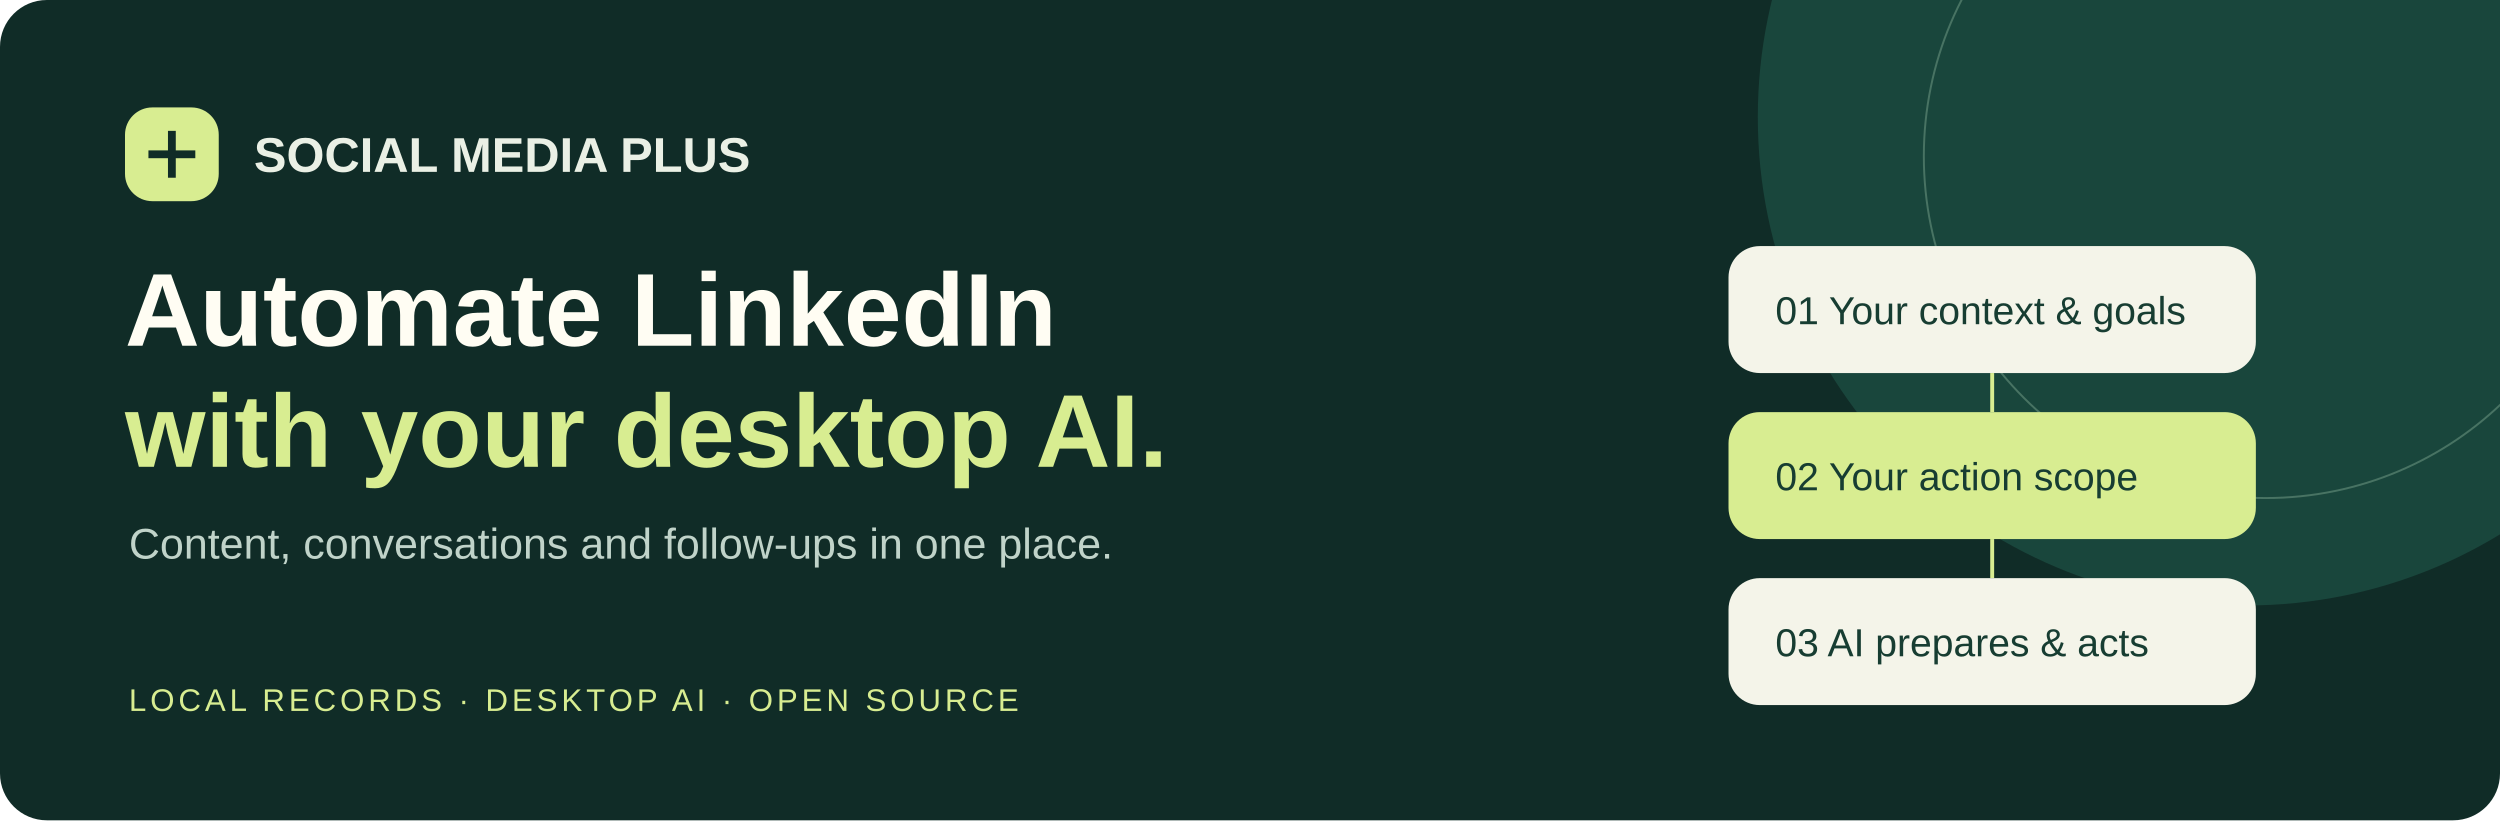
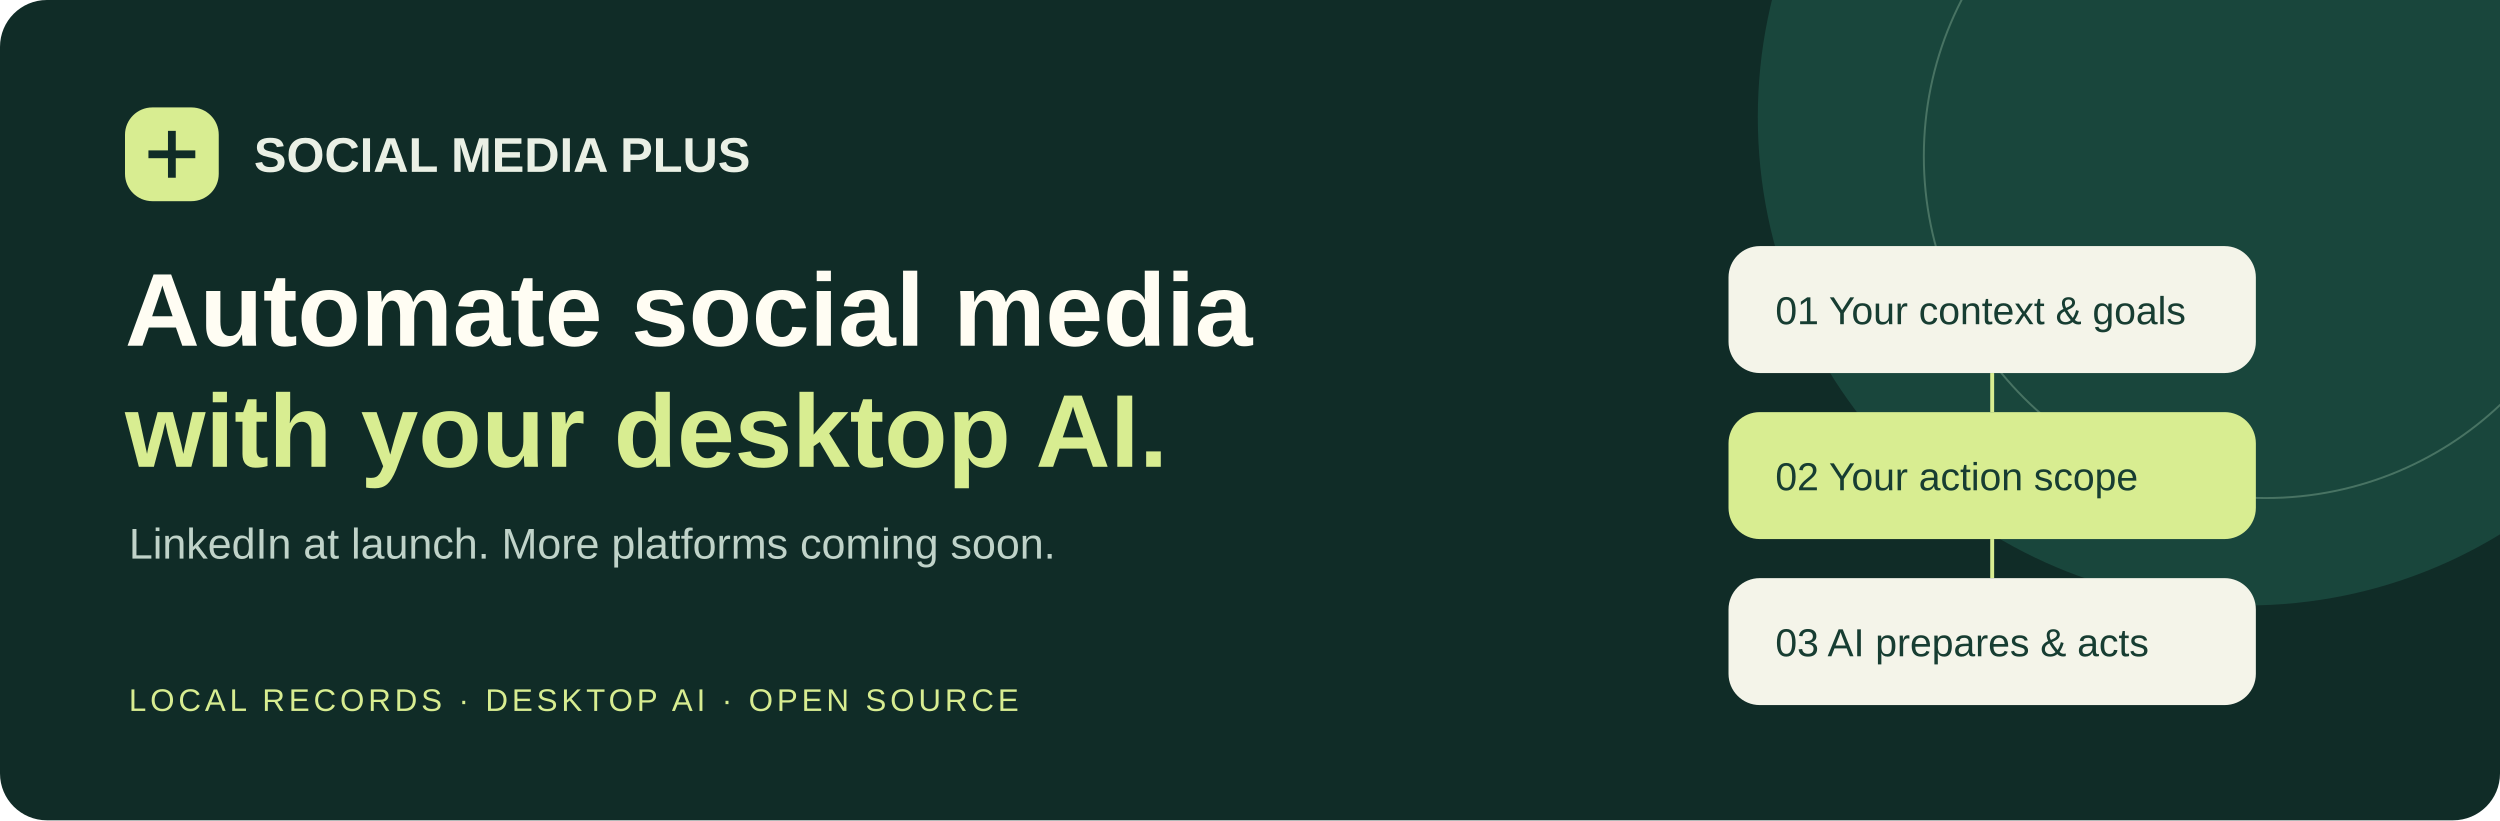
<svg xmlns="http://www.w3.org/2000/svg" width="1280" height="420" viewBox="0 0 1280 420" role="img" aria-labelledby="title desc">
  <rect width="1280" height="420" rx="24" fill="#102c27" />
  <circle cx="1150" cy="60" r="250" fill="#19463c" />
  <circle cx="1160" cy="80" r="175" fill="none" stroke="#487363" stroke-width="1" />
  <g font-family="Arial, Helvetica, sans-serif">
    <rect x="64" y="55" width="48" height="48" rx="14" fill="#d8ed91" />
    <path d="M88 67v24M76 79h24" stroke="#102c27" stroke-width="4" />
    <text x="130" y="88" fill="#eaf0e5" font-size="25" font-weight="700">SOCIAL MEDIA PLUS</text>
-     <text x="64" y="177" fill="#fffdf3" font-size="53" font-weight="700">Automate LinkedIn</text>
+     <text x="64" y="177" fill="#fffdf3" font-size="53" font-weight="700">Automate social media</text>
    <text x="64" y="239" fill="#d8ed91" font-size="53" font-weight="700">with your desktop AI.</text>
-     <text x="66" y="286" fill="#c0d3c9" font-size="22">Content, conversations and follow-ups in one place.</text>
+     <text x="66" y="286" fill="#c0d3c9" font-size="22">LinkedIn at launch. More platforms coming soon.</text>
    <text x="66" y="364" fill="#d8ed91" font-size="16" letter-spacing="2">LOCAL RECORDS  ·  DESKTOP AI  ·  OPEN SOURCE</text>
    <g transform="translate(885 126)">
      <rect width="270" height="65" rx="16" fill="#f4f4e9" />
      <text x="24" y="40" font-size="20" fill="#173d32">01   Your context &amp; goals</text>
      <path d="M135 65v20" stroke="#d8ed91" stroke-width="2" />
      <rect y="85" width="270" height="65" rx="16" fill="#d8ed91" />
      <text x="24" y="125" font-size="20" fill="#173d32">02   Your action scope</text>
      <path d="M135 150v20" stroke="#d8ed91" stroke-width="2" />
      <rect y="170" width="270" height="65" rx="16" fill="#f4f4e9" />
      <text x="24" y="210" font-size="20" fill="#173d32">03   AI prepares &amp; acts</text>
    </g>
  </g>
</svg>
